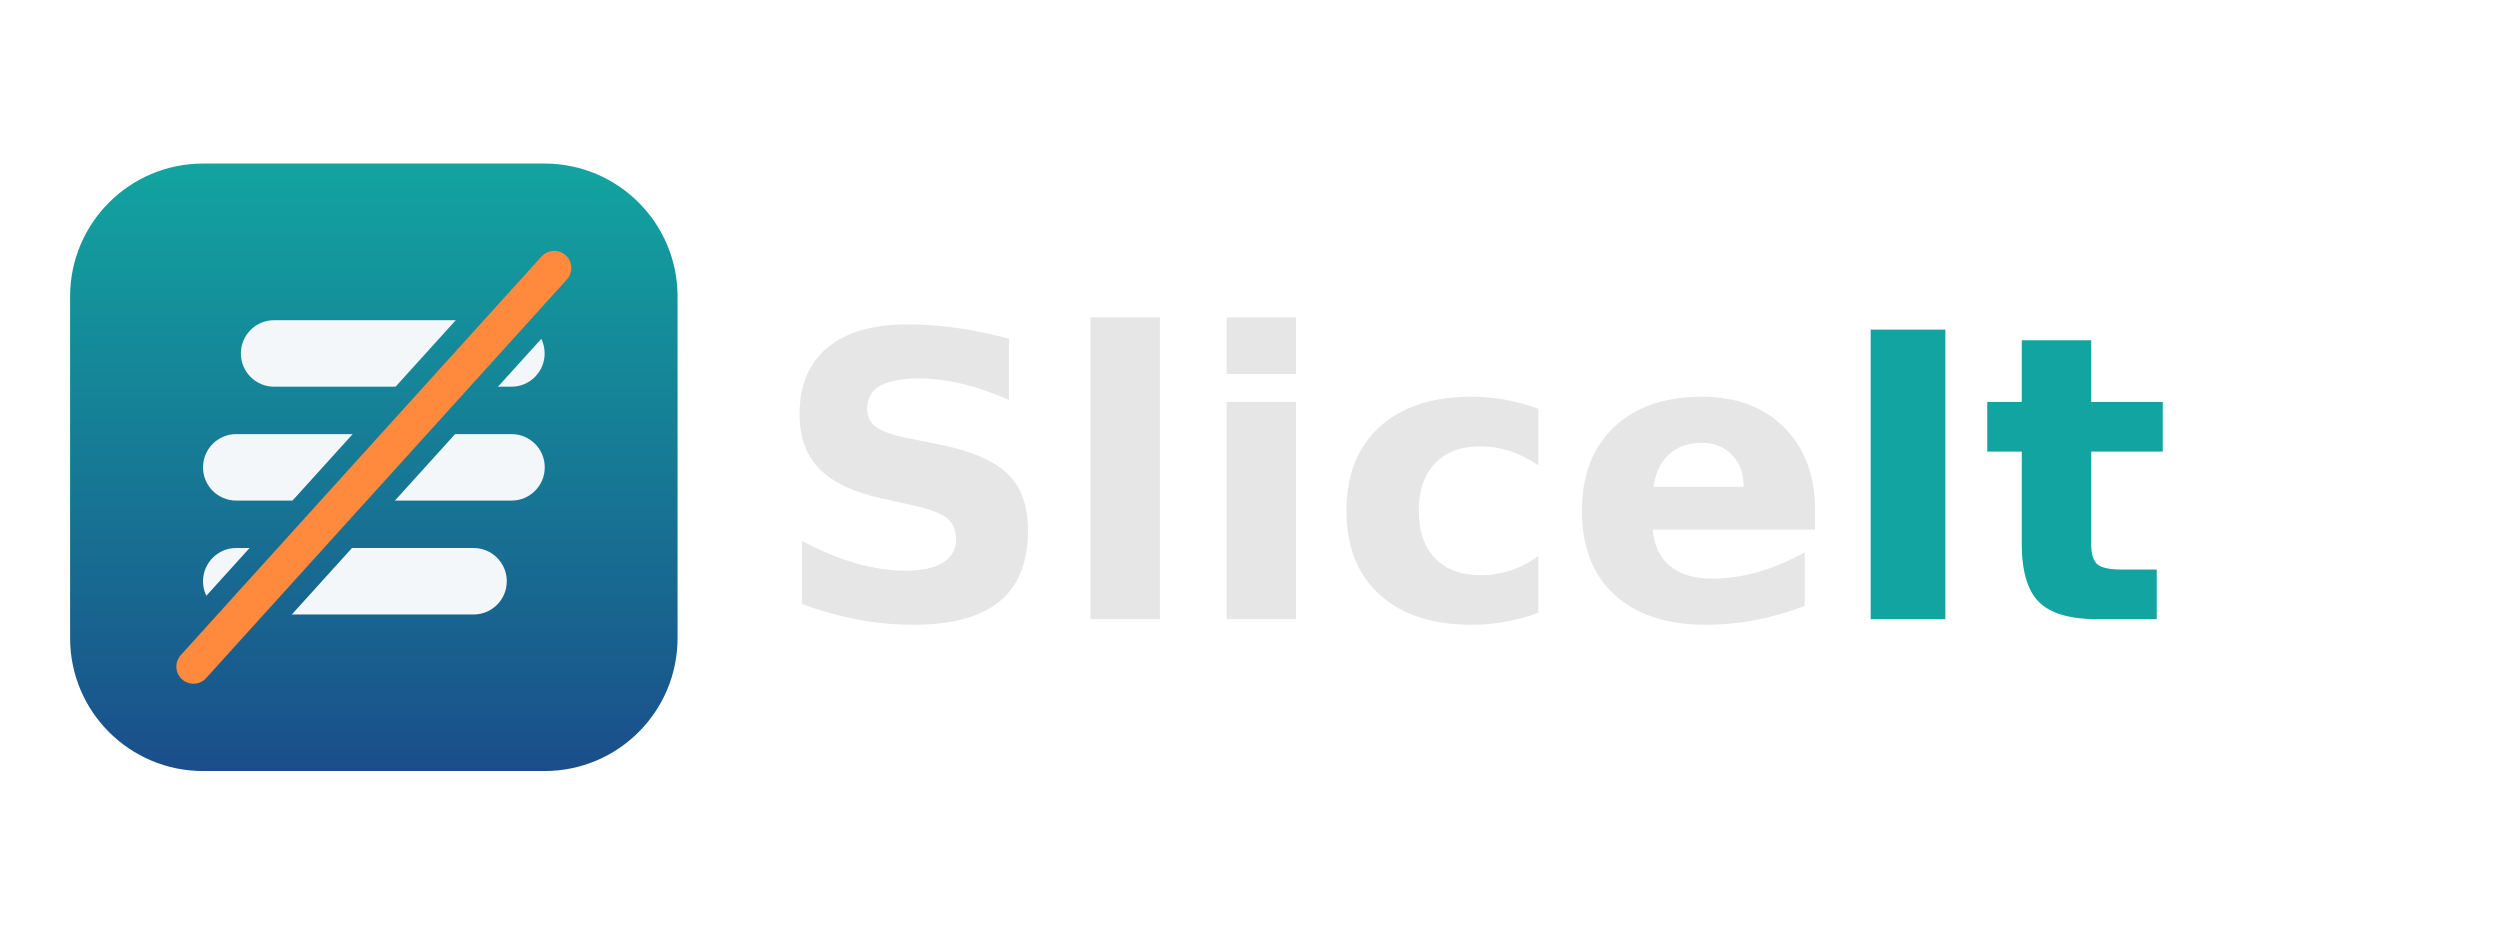
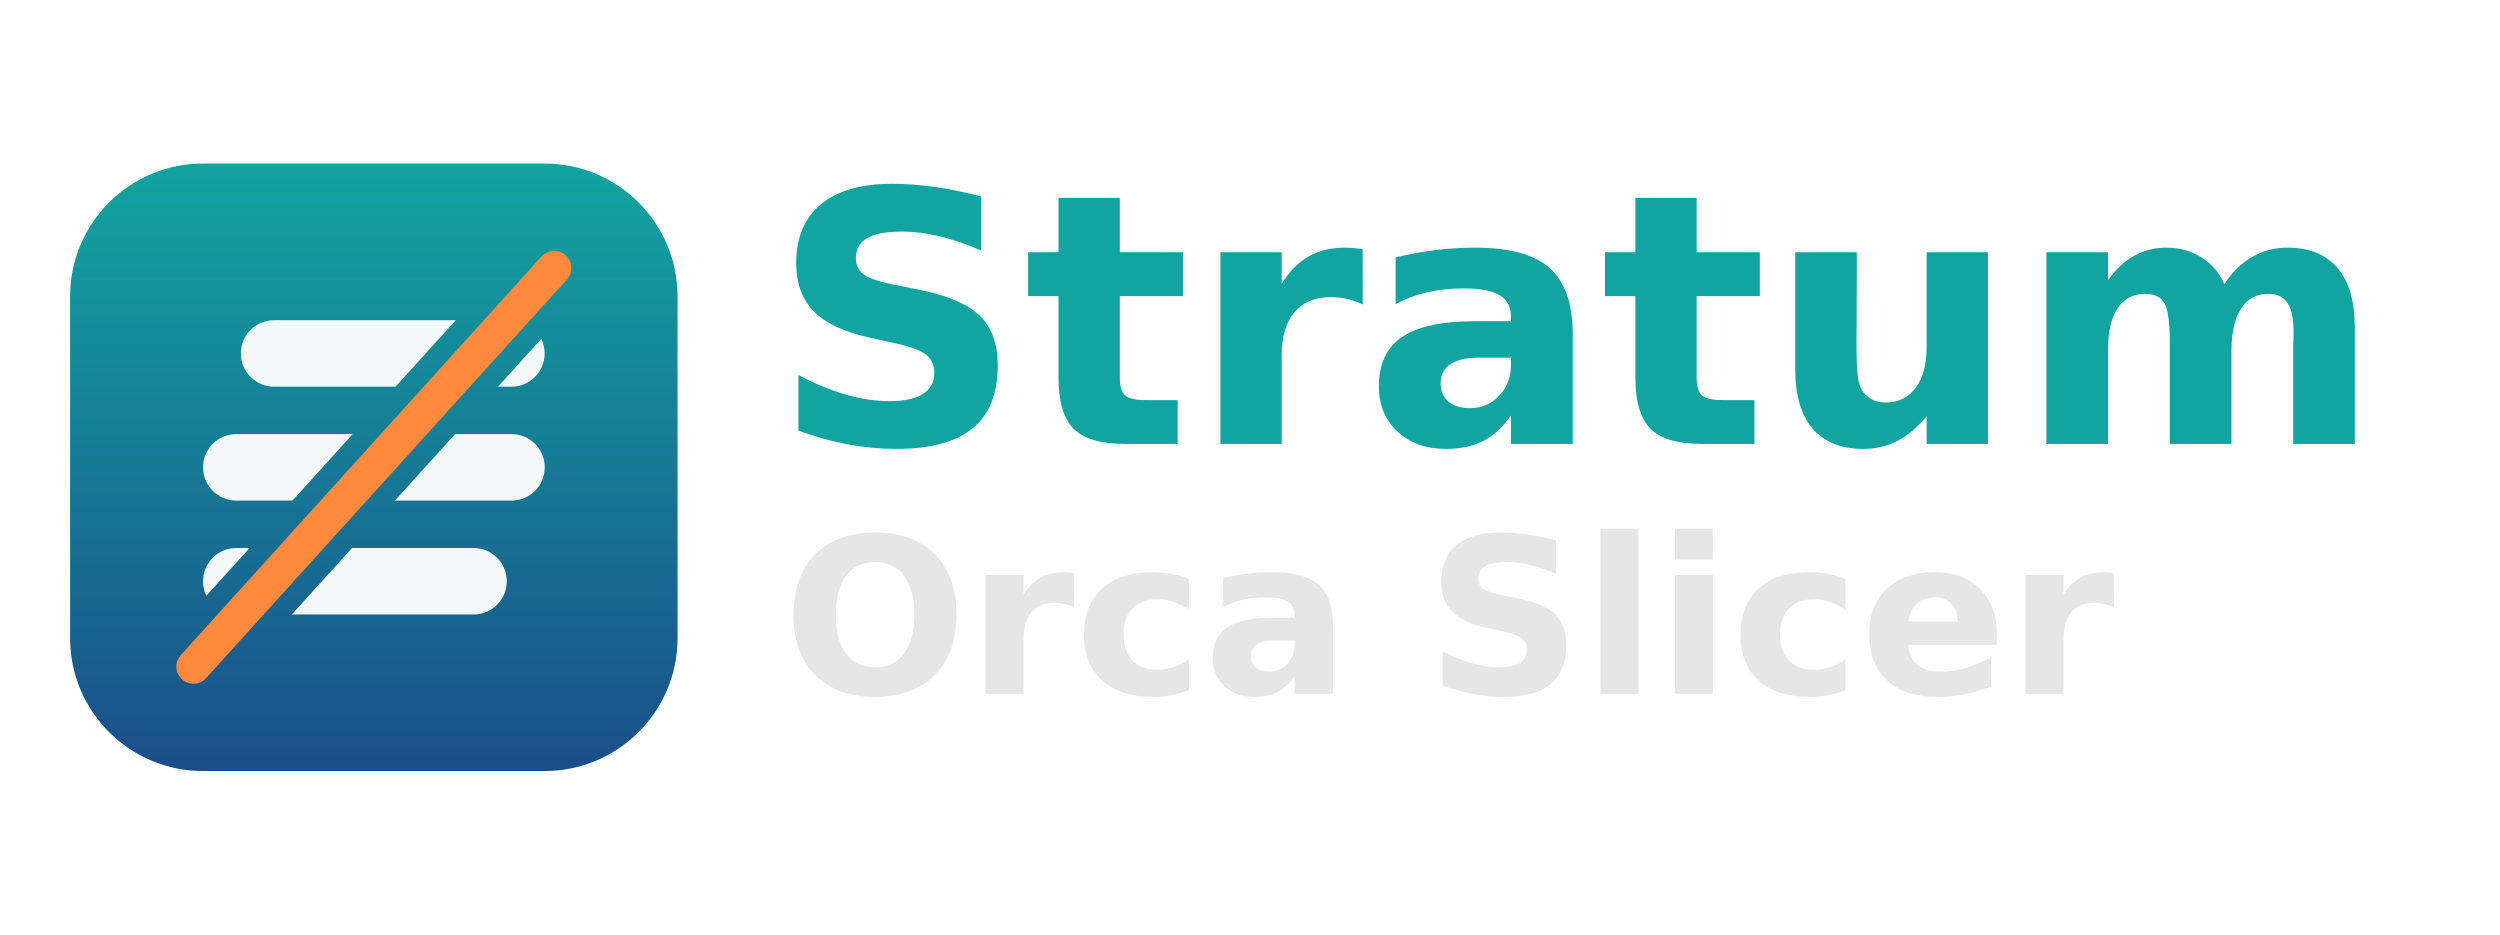
<svg xmlns="http://www.w3.org/2000/svg" width="214" height="80" viewBox="0 0 214 80">
  <defs>
    <linearGradient id="wg" gradientUnits="userSpaceOnUse" x1="6.00" y1="14.00" x2="6.00" y2="66.00">
      <stop offset="0" stop-color="#12A4A0" />
      <stop offset="1" stop-color="#1A4E8A" />
    </linearGradient>
  </defs>
  <rect x="6.00" y="14.00" width="52.00" height="52.00" rx="11.38" fill="url(#wg)" />
  <rect x="20.62" y="27.41" width="26.00" height="5.69" rx="2.84" fill="#F4F7FA" />
  <rect x="17.38" y="37.16" width="29.25" height="5.69" rx="2.84" fill="#F4F7FA" />
  <rect x="17.38" y="46.91" width="26.00" height="5.69" rx="2.84" fill="#F4F7FA" />
  <line x1="16.56" y1="57.06" x2="47.44" y2="22.94" stroke="url(#wg)" stroke-width="6.50" stroke-linecap="round" />
  <line x1="16.56" y1="57.06" x2="47.44" y2="22.94" stroke="#FF8A3D" stroke-width="2.93" stroke-linecap="round" />
-   <path d="M86.37 28.994V34.24Q84.328 33.327 82.386 32.862Q80.443 32.397 78.717 32.397Q76.426 32.397 75.33 33.028Q74.234 33.659 74.234 34.987Q74.234 35.983 74.973 36.54Q75.712 37.096 77.654 37.494L80.377 38.042Q84.511 38.872 86.254 40.565Q87.997 42.259 87.997 45.38Q87.997 49.48 85.565 51.481Q83.133 53.481 78.136 53.481Q75.778 53.481 73.404 53.033Q71.03 52.585 68.656 51.705V46.31Q71.03 47.571 73.247 48.21Q75.463 48.85 77.521 48.85Q79.613 48.85 80.726 48.152Q81.838 47.455 81.838 46.16Q81.838 44.998 81.083 44.367Q80.327 43.736 78.069 43.238L75.596 42.69Q71.877 41.894 70.159 40.15Q68.44 38.407 68.44 35.452Q68.44 31.75 70.831 29.758Q73.222 27.766 77.704 27.766Q79.746 27.766 81.904 28.073Q84.062 28.38 86.37 28.994ZM93.343 27.168H99.286V53.0H93.343ZM104.997 34.406H110.94V53.0H104.997ZM104.997 27.168H110.94V32.016H104.997ZM131.676 34.987V39.835Q130.464 39.005 129.244 38.606Q128.023 38.208 126.712 38.208Q124.222 38.208 122.835 39.661Q121.449 41.113 121.449 43.72Q121.449 46.326 122.835 47.779Q124.222 49.231 126.712 49.231Q128.106 49.231 129.36 48.816Q130.613 48.401 131.676 47.588V52.452Q130.281 52.967 128.845 53.224Q127.409 53.481 125.965 53.481Q120.935 53.481 118.096 50.9Q115.257 48.318 115.257 43.72Q115.257 39.121 118.096 36.54Q120.935 33.958 125.965 33.958Q127.426 33.958 128.845 34.215Q130.265 34.473 131.676 34.987ZM155.366 43.653V45.347H141.471Q141.687 47.438 142.981 48.484Q144.276 49.53 146.601 49.53Q148.477 49.53 150.444 48.974Q152.411 48.418 154.486 47.289V51.871Q152.378 52.668 150.27 53.075Q148.161 53.481 146.053 53.481Q141.006 53.481 138.208 50.917Q135.411 48.352 135.411 43.72Q135.411 39.171 138.159 36.564Q140.906 33.958 145.721 33.958Q150.104 33.958 152.735 36.598Q155.366 39.237 155.366 43.653ZM149.257 41.678Q149.257 39.984 148.269 38.947Q147.281 37.909 145.688 37.909Q143.961 37.909 142.882 38.88Q141.803 39.852 141.537 41.678Z" fill="#E6E6E6" />
-   <path d="M160.131 28.214H166.522V53.0H160.131ZM179.007 29.127V34.406H185.133V38.656H179.007V46.542Q179.007 47.837 179.521 48.293Q180.036 48.75 181.563 48.75H184.618V53.0H179.521Q176.002 53.0 174.533 51.531Q173.063 50.062 173.063 46.542V38.656H170.108V34.406H173.063V29.127Z" fill="#12A4A0" />
+   <path d="M83.974 16.818V21.447Q82.172 20.642 80.458 20.231Q78.744 19.821 77.221 19.821Q75.199 19.821 74.232 20.378Q73.266 20.935 73.266 22.106Q73.266 22.985 73.917 23.476Q74.569 23.967 76.283 24.318L78.686 24.802Q82.333 25.534 83.871 27.028Q85.409 28.522 85.409 31.276Q85.409 34.895 83.263 36.66Q81.117 38.425 76.708 38.425Q74.628 38.425 72.533 38.029Q70.438 37.634 68.344 36.857V32.097Q70.438 33.21 72.394 33.774Q74.35 34.338 76.166 34.338Q78.012 34.338 78.993 33.723Q79.975 33.107 79.975 31.965Q79.975 30.939 79.308 30.383Q78.642 29.826 76.649 29.387L74.467 28.903Q71.186 28.2 69.669 26.662Q68.153 25.124 68.153 22.517Q68.153 19.25 70.263 17.492Q72.372 15.734 76.327 15.734Q78.129 15.734 80.033 16.005Q81.938 16.276 83.974 16.818ZM95.854 16.936V21.594H101.259V25.344H95.854V32.302Q95.854 33.444 96.308 33.847Q96.762 34.25 98.109 34.25H100.805V38.0H96.308Q93.202 38.0 91.906 36.704Q90.609 35.407 90.609 32.302V25.344H88.002V21.594H90.609V16.936ZM116.654 26.062Q115.966 25.739 115.285 25.585Q114.604 25.432 113.915 25.432Q111.894 25.432 110.802 26.728Q109.711 28.024 109.711 30.441V38.0H104.467V21.594H109.711V24.289Q110.722 22.678 112.033 21.938Q113.344 21.198 115.175 21.198Q115.438 21.198 115.746 21.22Q116.054 21.242 116.64 21.315ZM126.615 30.617Q124.975 30.617 124.147 31.174Q123.319 31.73 123.319 32.814Q123.319 33.811 123.986 34.375Q124.652 34.938 125.839 34.938Q127.318 34.938 128.329 33.876Q129.34 32.814 129.34 31.218V30.617ZM134.628 28.64V38.0H129.34V35.568Q128.285 37.062 126.967 37.744Q125.648 38.425 123.759 38.425Q121.21 38.425 119.621 36.938Q118.031 35.451 118.031 33.078Q118.031 30.192 120.016 28.845Q122.001 27.497 126.249 27.497H129.34V27.087Q129.34 25.842 128.358 25.263Q127.377 24.685 125.297 24.685Q123.612 24.685 122.162 25.021Q120.712 25.358 119.467 26.032V22.033Q121.151 21.623 122.851 21.411Q124.55 21.198 126.249 21.198Q130.688 21.198 132.658 22.949Q134.628 24.699 134.628 28.64ZM145.233 16.936V21.594H150.639V25.344H145.233V32.302Q145.233 33.444 145.688 33.847Q146.142 34.25 147.489 34.25H150.185V38.0H145.688Q142.582 38.0 141.286 36.704Q139.989 35.407 139.989 32.302V25.344H137.382V21.594H139.989V16.936ZM153.671 31.613V21.594H158.944V23.234Q158.944 24.567 158.93 26.582Q158.915 28.596 158.915 29.27Q158.915 31.247 159.018 32.119Q159.12 32.99 159.369 33.386Q159.691 33.898 160.211 34.177Q160.731 34.455 161.405 34.455Q163.046 34.455 163.983 33.195Q164.921 31.936 164.921 29.694V21.594H170.165V38.0H164.921V35.627Q163.734 37.062 162.409 37.744Q161.083 38.425 159.486 38.425Q156.645 38.425 155.158 36.682Q153.671 34.938 153.671 31.613ZM190.409 24.318Q191.405 22.795 192.775 21.997Q194.145 21.198 195.785 21.198Q198.612 21.198 200.092 22.941Q201.571 24.685 201.571 28.01V38.0H196.298V29.445Q196.312 29.255 196.32 29.05Q196.327 28.845 196.327 28.464Q196.327 26.721 195.814 25.937Q195.302 25.153 194.159 25.153Q192.665 25.153 191.852 26.384Q191.039 27.614 191.01 29.943V38.0H185.736V29.445Q185.736 26.721 185.268 25.937Q184.799 25.153 183.598 25.153Q182.089 25.153 181.269 26.391Q180.448 27.629 180.448 29.929V38.0H175.175V21.594H180.448V23.996Q181.415 22.604 182.667 21.901Q183.92 21.198 185.429 21.198Q187.128 21.198 188.432 22.019Q189.735 22.839 190.409 24.318Z" fill="#12A4A0" />
+   <path d="M74.901 48.119Q73.303 48.119 72.422 49.3Q71.541 50.481 71.541 52.624Q71.541 54.758 72.422 55.939Q73.303 57.119 74.901 57.119Q76.509 57.119 77.39 55.939Q78.271 54.758 78.271 52.624Q78.271 50.481 77.39 49.3Q76.509 48.119 74.901 48.119ZM74.901 45.585Q78.171 45.585 80.024 47.456Q81.876 49.327 81.876 52.624Q81.876 55.912 80.024 57.782Q78.171 59.653 74.901 59.653Q71.641 59.653 69.784 57.782Q67.926 55.912 67.926 52.624Q67.926 49.327 69.784 47.456Q71.641 45.585 74.901 45.585ZM91.93 51.988Q91.503 51.788 91.081 51.693Q90.659 51.598 90.232 51.598Q88.979 51.598 88.302 52.401Q87.625 53.205 87.625 54.704V59.39H84.374V49.218H87.625V50.889Q88.252 49.89 89.065 49.432Q89.878 48.973 91.013 48.973Q91.176 48.973 91.367 48.987Q91.558 49 91.921 49.046ZM101.766 49.536V52.188Q101.103 51.734 100.435 51.516Q99.768 51.298 99.05 51.298Q97.688 51.298 96.93 52.093Q96.171 52.887 96.171 54.313Q96.171 55.739 96.93 56.534Q97.688 57.328 99.05 57.328Q99.813 57.328 100.499 57.101Q101.185 56.874 101.766 56.429V59.09Q101.003 59.372 100.218 59.513Q99.432 59.653 98.642 59.653Q95.89 59.653 94.337 58.241Q92.784 56.829 92.784 54.313Q92.784 51.797 94.337 50.385Q95.89 48.973 98.642 48.973Q99.441 48.973 100.218 49.114Q100.994 49.254 101.766 49.536ZM109.132 54.813Q108.114 54.813 107.601 55.158Q107.088 55.503 107.088 56.175Q107.088 56.793 107.501 57.142Q107.915 57.492 108.65 57.492Q109.567 57.492 110.194 56.833Q110.821 56.175 110.821 55.185V54.813ZM114.099 53.587V59.39H110.821V57.882Q110.167 58.809 109.35 59.231Q108.532 59.653 107.361 59.653Q105.78 59.653 104.795 58.732Q103.809 57.81 103.809 56.338Q103.809 54.549 105.04 53.714Q106.271 52.878 108.904 52.878H110.821V52.624Q110.821 51.852 110.212 51.493Q109.604 51.134 108.314 51.134Q107.27 51.134 106.371 51.343Q105.471 51.552 104.7 51.97V49.491Q105.744 49.236 106.797 49.105Q107.851 48.973 108.904 48.973Q111.656 48.973 112.878 50.058Q114.099 51.144 114.099 53.587ZM133.181 46.257V49.127Q132.064 48.628 131.001 48.373Q129.938 48.119 128.994 48.119Q127.741 48.119 127.141 48.464Q126.542 48.809 126.542 49.536Q126.542 50.081 126.946 50.385Q127.35 50.689 128.413 50.907L129.902 51.207Q132.164 51.661 133.117 52.588Q134.071 53.514 134.071 55.221Q134.071 57.465 132.74 58.559Q131.41 59.653 128.676 59.653Q127.386 59.653 126.088 59.408Q124.789 59.163 123.49 58.682V55.73Q124.789 56.42 126.001 56.77Q127.214 57.119 128.34 57.119Q129.484 57.119 130.093 56.738Q130.701 56.357 130.701 55.648Q130.701 55.012 130.288 54.667Q129.875 54.322 128.64 54.05L127.287 53.75Q125.252 53.314 124.312 52.361Q123.372 51.407 123.372 49.79Q123.372 47.765 124.68 46.675Q125.988 45.585 128.44 45.585Q129.557 45.585 130.738 45.753Q131.918 45.921 133.181 46.257ZM136.995 45.258H140.247V59.39H136.995ZM143.371 49.218H146.622V59.39H143.371ZM143.371 45.258H146.622V47.91H143.371ZM157.966 49.536V52.188Q157.303 51.734 156.635 51.516Q155.968 51.298 155.25 51.298Q153.888 51.298 153.129 52.093Q152.371 52.887 152.371 54.313Q152.371 55.739 153.129 56.534Q153.888 57.328 155.25 57.328Q156.013 57.328 156.699 57.101Q157.384 56.874 157.966 56.429V59.09Q157.203 59.372 156.417 59.513Q155.632 59.653 154.841 59.653Q152.09 59.653 150.537 58.241Q148.983 56.829 148.983 54.313Q148.983 51.797 150.537 50.385Q152.09 48.973 154.841 48.973Q155.641 48.973 156.417 49.114Q157.194 49.254 157.966 49.536ZM170.926 54.277V55.203H163.324Q163.442 56.348 164.15 56.92Q164.859 57.492 166.13 57.492Q167.157 57.492 168.233 57.188Q169.309 56.883 170.444 56.266V58.772Q169.291 59.208 168.138 59.431Q166.984 59.653 165.831 59.653Q163.07 59.653 161.539 58.25Q160.009 56.847 160.009 54.313Q160.009 51.825 161.512 50.399Q163.015 48.973 165.649 48.973Q168.047 48.973 169.486 50.417Q170.926 51.861 170.926 54.277ZM167.583 53.196Q167.583 52.27 167.043 51.702Q166.503 51.134 165.631 51.134Q164.686 51.134 164.096 51.666Q163.506 52.197 163.36 53.196ZM180.943 51.988Q180.516 51.788 180.094 51.693Q179.672 51.598 179.245 51.598Q177.992 51.598 177.315 52.401Q176.638 53.205 176.638 54.704V59.39H173.387V49.218H176.638V50.889Q177.265 49.89 178.078 49.432Q178.891 48.973 180.026 48.973Q180.189 48.973 180.38 48.987Q180.571 49 180.934 49.046Z" fill="#E6E6E6" />
</svg>
